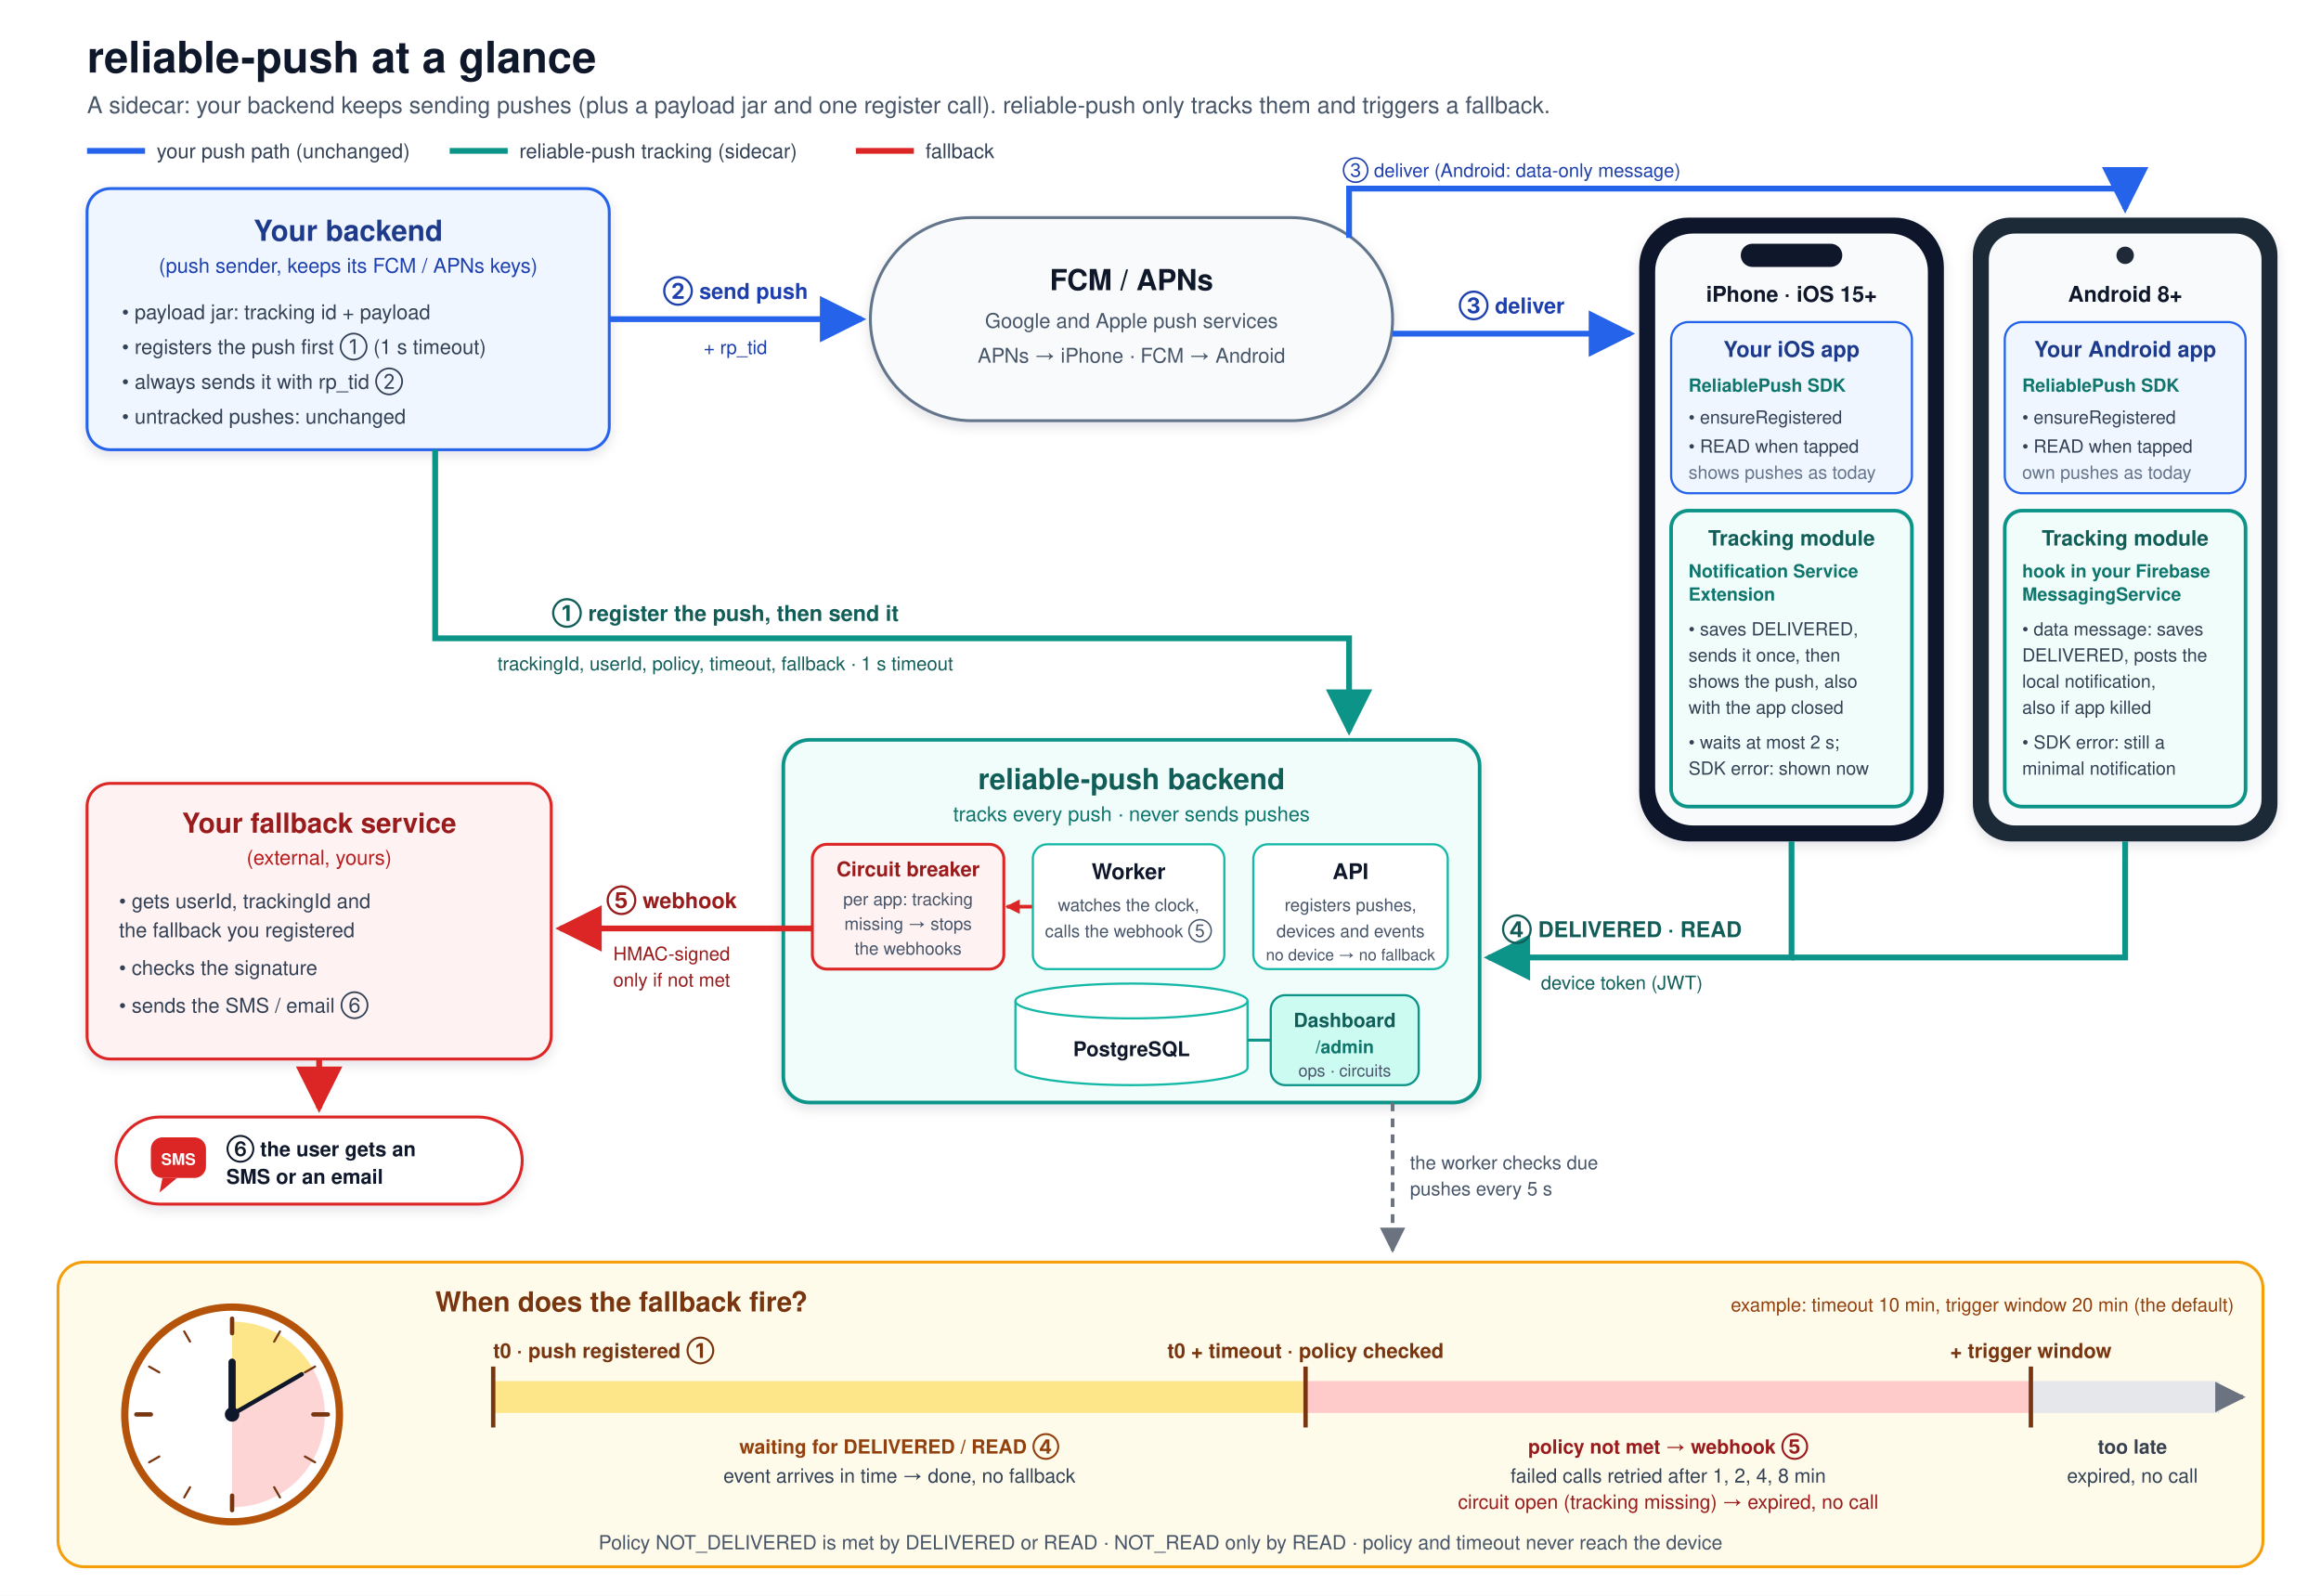
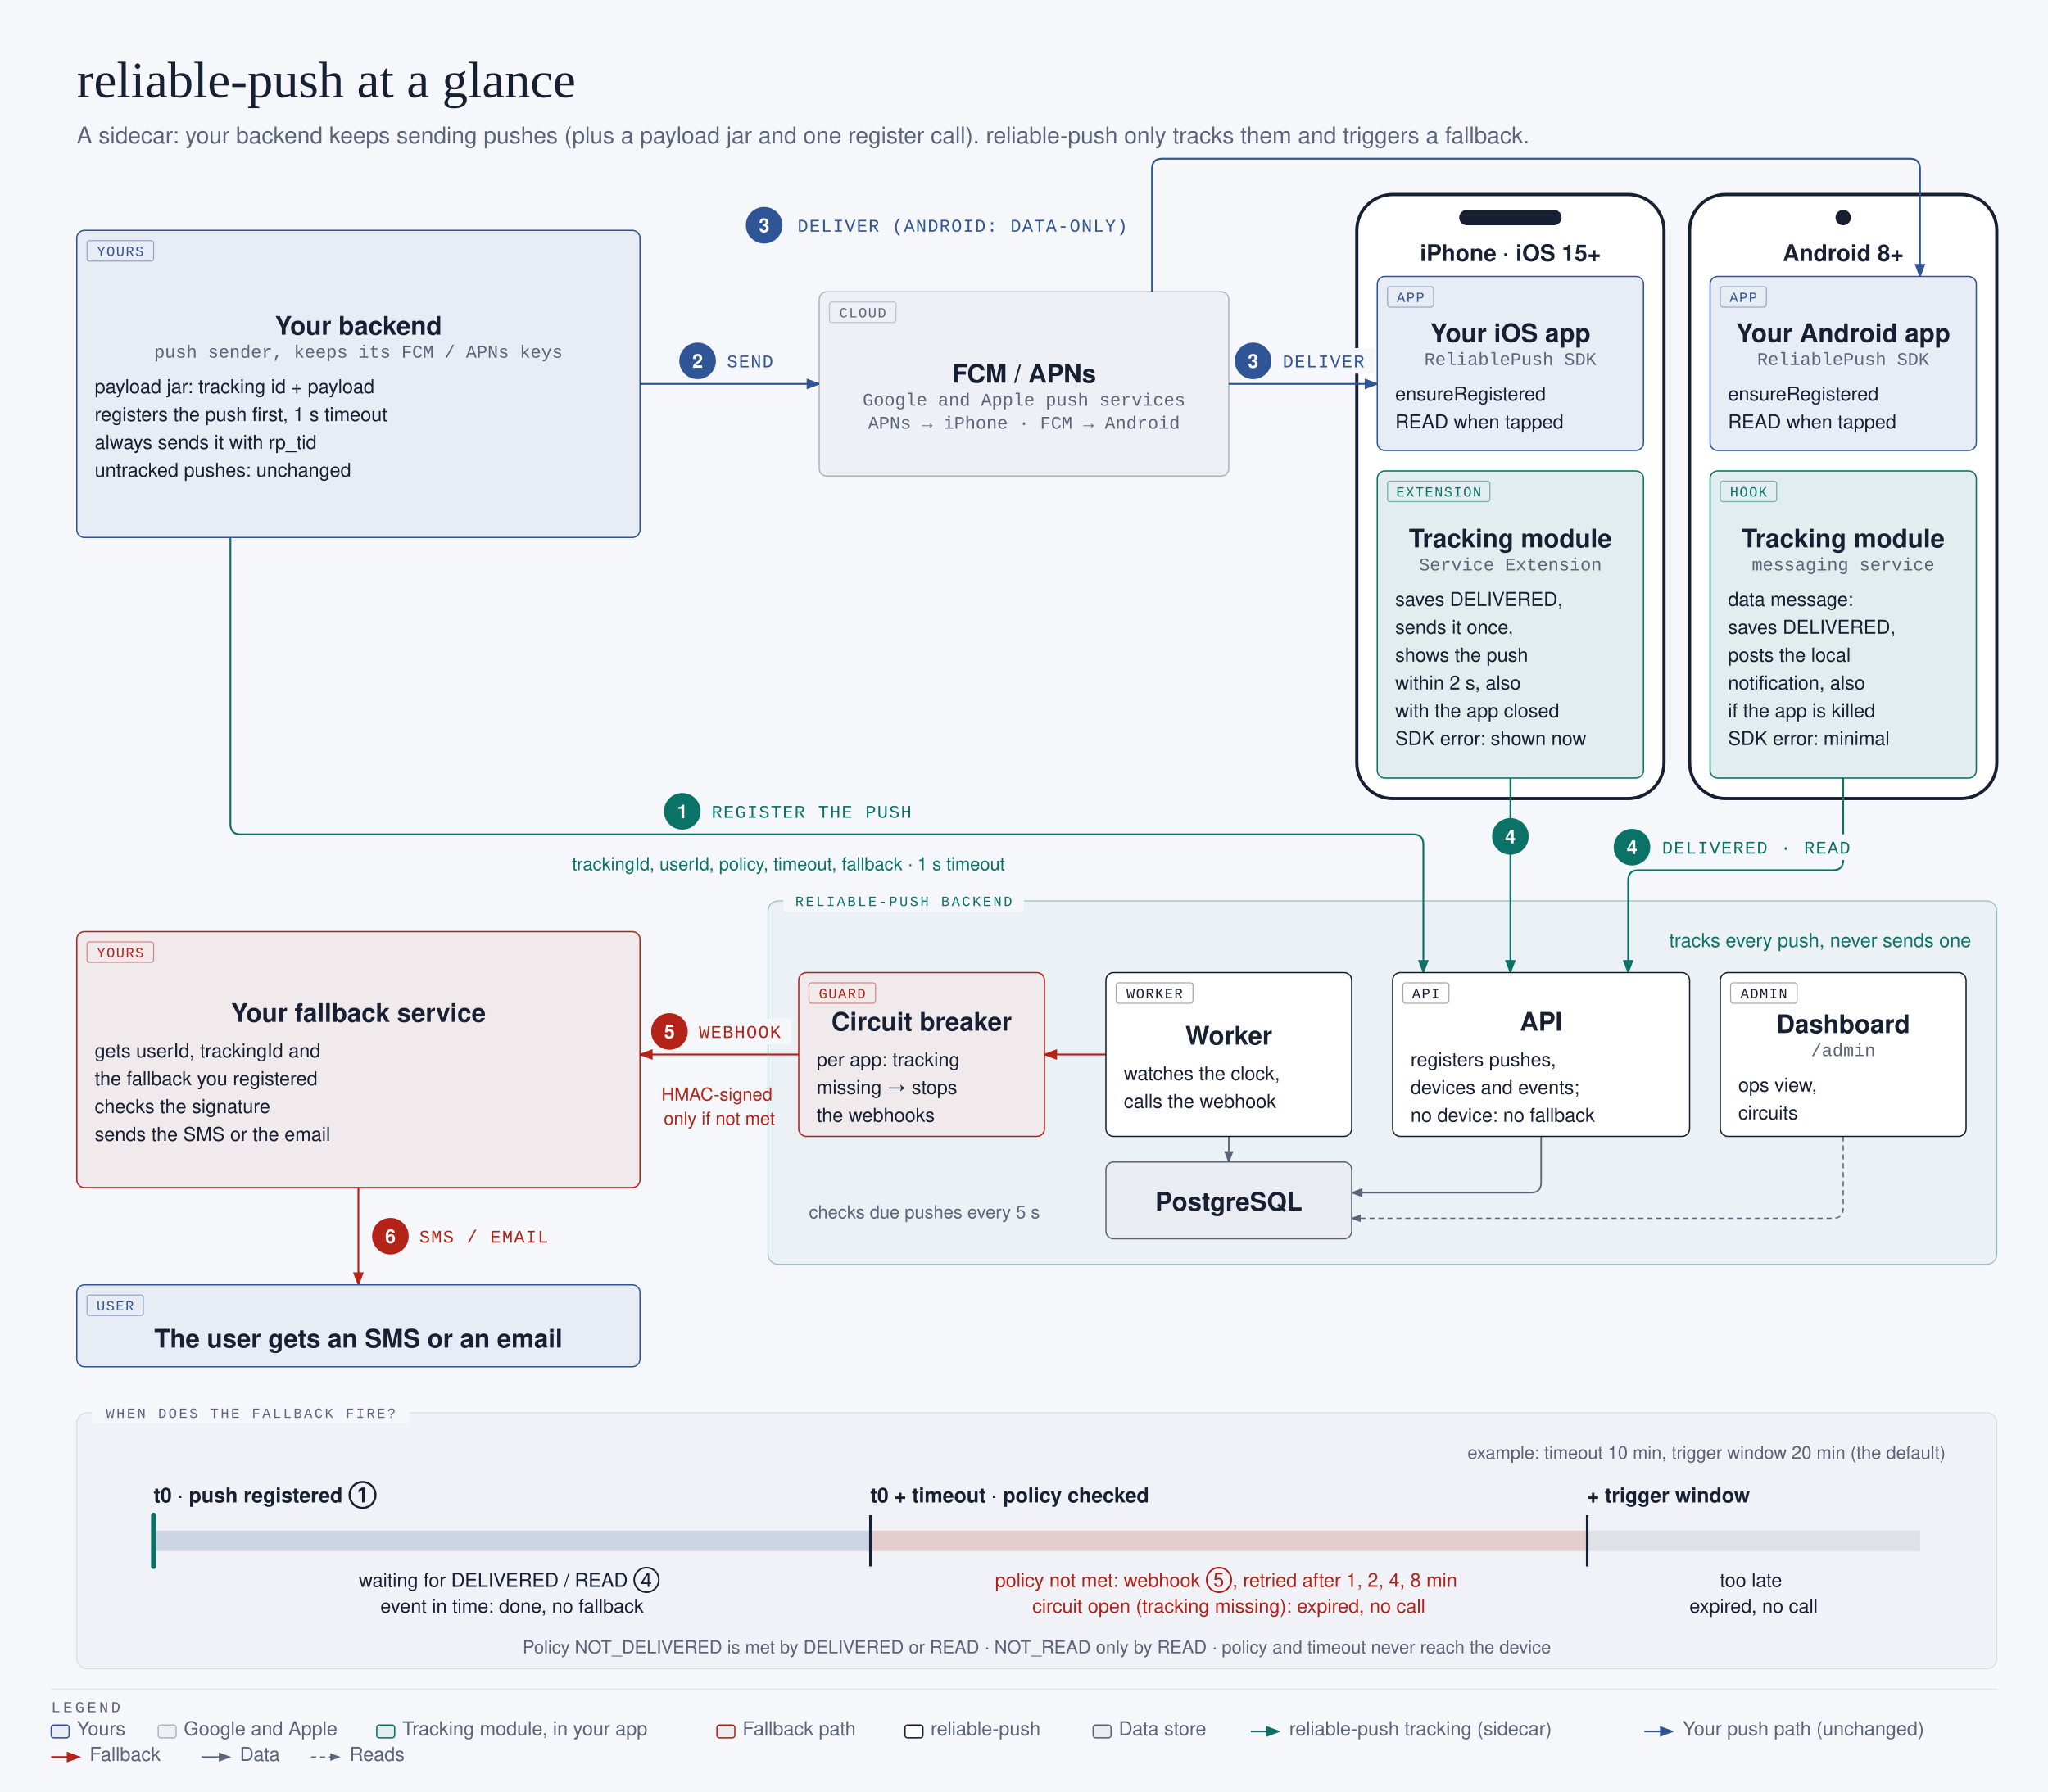
- <svg xmlns="http://www.w3.org/2000/svg" viewBox="0 0 1600 1100" width="1600" height="1100" font-family="-apple-system, 'Segoe UI', Helvetica, Arial, sans-serif" role="img" aria-labelledby="title desc">
+ <svg xmlns="http://www.w3.org/2000/svg" viewBox="0 0 1600 1400" width="1600" height="1400" role="img" aria-labelledby="glance-title glance-desc" class="glance">
  <defs>
-     <marker id="m-main" viewBox="0 0 10 10" refX="9" refY="5" markerWidth="8" markerHeight="8" orient="auto-start-reverse">
-       <path d="M0,0 L10,5 L0,10 z" fill="#2563eb" />
-     </marker>
-     <marker id="m-side" viewBox="0 0 10 10" refX="9" refY="5" markerWidth="8" markerHeight="8" orient="auto-start-reverse">
-       <path d="M0,0 L10,5 L0,10 z" fill="#0d9488" />
-     </marker>
-     <marker id="m-fall" viewBox="0 0 10 10" refX="9" refY="5" markerWidth="8" markerHeight="8" orient="auto-start-reverse">
-       <path d="M0,0 L10,5 L0,10 z" fill="#dc2626" />
-     </marker>
-     <marker id="m-fall-sm" viewBox="0 0 10 10" refX="9" refY="5" markerWidth="10" markerHeight="10" markerUnits="userSpaceOnUse" orient="auto">
-       <path d="M0,0 L10,5 L0,10 z" fill="#dc2626" />
-     </marker>
-     <marker id="m-muted" viewBox="0 0 10 10" refX="9" refY="5" markerWidth="7" markerHeight="7" orient="auto-start-reverse">
-       <path d="M0,0 L10,5 L0,10 z" fill="#6b7280" />
-     </marker>
-     <filter id="shadow" x="-10%" y="-10%" width="120%" height="130%">
-       <feDropShadow dx="0" dy="3" stdDeviation="4" flood-color="#0f172a" flood-opacity="0.12" />
-     </filter>
+     <marker id="glance-m-link" markerWidth="8" markerHeight="6" refX="7" refY="3" orient="auto">
+       <polygon points="0 0, 8 3, 0 6" fill="#2f5596" />
+     </marker>
+     <marker id="glance-m-accent" markerWidth="8" markerHeight="6" refX="7" refY="3" orient="auto">
+       <polygon points="0 0, 8 3, 0 6" fill="#0b7268" />
+     </marker>
+     <marker id="glance-m-alert" markerWidth="8" markerHeight="6" refX="7" refY="3" orient="auto">
+       <polygon points="0 0, 8 3, 0 6" fill="#b42318" />
+     </marker>
+     <marker id="glance-m-muted" markerWidth="8" markerHeight="6" refX="7" refY="3" orient="auto">
+       <polygon points="0 0, 8 3, 0 6" fill="#5b6478" />
+     </marker>
+     <marker id="glance-m-open" markerWidth="8" markerHeight="6" refX="7" refY="3" orient="auto">
+       <polyline points="0 0, 8 3, 0 6" fill="none" stroke="#5b6478" stroke-width="1.2" />
+     </marker>
  </defs>
-   <rect width="1600" height="1100" fill="#ffffff" />
-   <text x="60" y="50" font-size="30" font-weight="700" fill="#0f172a">reliable-push at a glance</text>
-   <text x="60" y="78" font-size="16" fill="#475569">A sidecar: your backend keeps sending pushes (plus a payload jar and one register call). reliable-push only tracks them and triggers a fallback.</text>
-   <g font-size="14" fill="#334155">
-     <line x1="60" y1="104" x2="100" y2="104" stroke="#2563eb" stroke-width="4" />
-     <text x="108" y="109">your push path (unchanged)</text>
-     <line x1="310" y1="104" x2="350" y2="104" stroke="#0d9488" stroke-width="4" />
-     <text x="358" y="109">reliable-push tracking (sidecar)</text>
-     <line x1="590" y1="104" x2="630" y2="104" stroke="#dc2626" stroke-width="4" />
-     <text x="638" y="109">fallback</text>
-   </g>
-   <g filter="url(#shadow)">
-     <rect x="60" y="130" width="360" height="180" rx="16" fill="#eff6ff" stroke="#2563eb" stroke-width="2" />
-   </g>
-   <text x="240" y="166" font-size="20" font-weight="700" fill="#1e3a8a" text-anchor="middle">Your backend</text>
-   <text x="240" y="188" font-size="14" fill="#1e40af" text-anchor="middle">(push sender, keeps its FCM / APNs keys)</text>
-   <g font-size="14" fill="#334155">
-     <text x="84" y="220">• payload jar: tracking id + payload</text>
-     <text x="84" y="244">• registers the push first ① (1 s timeout)</text>
-     <text x="84" y="268">• always sends it with rp_tid ②</text>
-     <text x="84" y="292">• untracked pushes: unchanged</text>
-   </g>
-   <g filter="url(#shadow)">
-     <rect x="600" y="150" width="360" height="140" rx="70" fill="#f8fafc" stroke="#64748b" stroke-width="2" />
-   </g>
-   <text x="780" y="200" font-size="20" font-weight="700" fill="#0f172a" text-anchor="middle">FCM / APNs</text>
-   <text x="780" y="226" font-size="14" fill="#475569" text-anchor="middle">Google and Apple push services</text>
-   <text x="780" y="250" font-size="14" fill="#475569" text-anchor="middle">APNs → iPhone · FCM → Android</text>
-   <line x1="420" y1="220" x2="594" y2="220" stroke="#2563eb" stroke-width="4" marker-end="url(#m-main)" />
-   <text x="507" y="206" font-size="15" font-weight="700" fill="#1e40af" text-anchor="middle">② send push</text>
-   <text x="507" y="244" font-size="13" fill="#1e40af" text-anchor="middle">+ rp_tid</text>
-   <line x1="960" y1="230" x2="1124" y2="230" stroke="#2563eb" stroke-width="4" marker-end="url(#m-main)" />
-   <path d="M930,164 L930,130 L1465,130 L1465,144" fill="none" stroke="#2563eb" stroke-width="4" marker-end="url(#m-main)" />
-   <text x="1042" y="216" font-size="15" font-weight="700" fill="#1e40af" text-anchor="middle">③ deliver</text>
-   <text x="1042" y="122" font-size="13" fill="#1e40af" text-anchor="middle">③ deliver (Android: data-only message)</text>
-   <g filter="url(#shadow)">
-     <rect x="1130" y="150" width="210" height="430" rx="34" fill="#0f172a" />
-   </g>
-   <rect x="1141" y="161" width="188" height="408" rx="26" fill="#f8fafc" />
-   <rect x="1200" y="168" width="70" height="16" rx="8" fill="#0f172a" />
-   <text x="1235" y="208" font-size="15" font-weight="700" fill="#0f172a" text-anchor="middle">iPhone · iOS 15+</text>
-   <rect x="1152" y="222" width="166" height="118" rx="12" fill="#eff6ff" stroke="#2563eb" stroke-width="1.5" />
-   <text x="1235" y="246" font-size="15" font-weight="700" fill="#1e3a8a" text-anchor="middle">Your iOS app</text>
-   <g font-size="12.5" fill="#334155">
-     <text x="1164" y="270" font-weight="600" fill="#0f766e">ReliablePush SDK</text>
-     <text x="1164" y="292">• ensureRegistered</text>
-     <text x="1164" y="312">• READ when tapped</text>
-     <text x="1164" y="330" fill="#64748b">shows pushes as today</text>
-   </g>
-   <rect x="1152" y="352" width="166" height="204" rx="12" fill="#f0fdfa" stroke="#0d9488" stroke-width="2.5" />
-   <text x="1235" y="376" font-size="14.5" font-weight="700" fill="#115e59" text-anchor="middle">Tracking module</text>
-   <g font-size="12.5" fill="#334155">
-     <text x="1164" y="398" fill="#0f766e" font-weight="600">Notification Service</text>
-     <text x="1164" y="414" fill="#0f766e" font-weight="600">Extension</text>
-     <text x="1164" y="438">• saves DELIVERED,</text>
-     <text x="1164" y="456">  sends it once, then</text>
-     <text x="1164" y="474">  shows the push, also</text>
-     <text x="1164" y="492">  with the app closed</text>
-     <text x="1164" y="516">• waits at most 2 s;</text>
-     <text x="1164" y="534">  SDK error: shown now</text>
-   </g>
-   <g filter="url(#shadow)">
-     <rect x="1360" y="150" width="210" height="430" rx="26" fill="#1f2937" />
-   </g>
-   <rect x="1371" y="161" width="188" height="408" rx="18" fill="#f8fafc" />
-   <circle cx="1465" cy="176" r="6" fill="#1f2937" />
-   <text x="1465" y="208" font-size="15" font-weight="700" fill="#0f172a" text-anchor="middle">Android 8+</text>
-   <rect x="1382" y="222" width="166" height="118" rx="12" fill="#eff6ff" stroke="#2563eb" stroke-width="1.5" />
-   <text x="1465" y="246" font-size="15" font-weight="700" fill="#1e3a8a" text-anchor="middle">Your Android app</text>
-   <g font-size="12.5" fill="#334155">
-     <text x="1394" y="270" font-weight="600" fill="#0f766e">ReliablePush SDK</text>
-     <text x="1394" y="292">• ensureRegistered</text>
-     <text x="1394" y="312">• READ when tapped</text>
-     <text x="1394" y="330" fill="#64748b">own pushes as today</text>
-   </g>
-   <rect x="1382" y="352" width="166" height="204" rx="12" fill="#f0fdfa" stroke="#0d9488" stroke-width="2.5" />
-   <text x="1465" y="376" font-size="14.5" font-weight="700" fill="#115e59" text-anchor="middle">Tracking module</text>
-   <g font-size="12.5" fill="#334155">
-     <text x="1394" y="398" fill="#0f766e" font-weight="600">hook in your Firebase</text>
-     <text x="1394" y="414" fill="#0f766e" font-weight="600">MessagingService</text>
-     <text x="1394" y="438">• data message: saves</text>
-     <text x="1394" y="456">  DELIVERED, posts the</text>
-     <text x="1394" y="474">  local notification,</text>
-     <text x="1394" y="492">  also if app killed</text>
-     <text x="1394" y="516">• SDK error: still a</text>
-     <text x="1394" y="534">  minimal notification</text>
-   </g>
-   <path d="M1465,580 L1465,660 L1235,660" fill="none" stroke="#0d9488" stroke-width="4" />
-   <path d="M1235,580 L1235,660 L1026,660" fill="none" stroke="#0d9488" stroke-width="4" marker-end="url(#m-side)" />
-   <text x="1118" y="646" font-size="15" font-weight="700" fill="#115e59" text-anchor="middle">④ DELIVERED · READ</text>
-   <text x="1118" y="682" font-size="13" fill="#115e59" text-anchor="middle">device token (JWT)</text>
-   <path d="M300,310 L300,440 L930,440 L930,504" fill="none" stroke="#0d9488" stroke-width="4" marker-end="url(#m-side)" />
-   <text x="500" y="428" font-size="15" font-weight="700" fill="#115e59" text-anchor="middle">① register the push, then send it</text>
-   <text x="500" y="462" font-size="13" fill="#115e59" text-anchor="middle">trackingId, userId, policy, timeout, fallback · 1 s timeout</text>
-   <g filter="url(#shadow)">
-     <rect x="540" y="510" width="480" height="250" rx="18" fill="#f0fdfa" stroke="#0d9488" stroke-width="2.5" />
-   </g>
-   <text x="780" y="544" font-size="20" font-weight="700" fill="#115e59" text-anchor="middle">reliable-push backend</text>
-   <text x="780" y="566" font-size="14" fill="#0f766e" text-anchor="middle">tracks every push · never sends pushes</text>
-   <rect x="560" y="582" width="132" height="86" rx="10" fill="#fef2f2" stroke="#dc2626" stroke-width="2" />
-   <text x="626" y="604" font-size="14" font-weight="700" fill="#991b1b" text-anchor="middle">Circuit breaker</text>
-   <text x="626" y="624" font-size="12" fill="#475569" text-anchor="middle">per app: tracking</text>
-   <text x="626" y="641" font-size="12" fill="#475569" text-anchor="middle">missing → stops</text>
-   <text x="626" y="658" font-size="12" fill="#475569" text-anchor="middle">the webhooks</text>
-   <line x1="712" y1="625" x2="694" y2="625" stroke="#dc2626" stroke-width="2.5" marker-end="url(#m-fall-sm)" />
-   <rect x="712" y="582" width="132" height="86" rx="10" fill="#ffffff" stroke="#14b8a6" stroke-width="1.5" />
-   <text x="778" y="606" font-size="15" font-weight="700" fill="#0f172a" text-anchor="middle">Worker</text>
-   <text x="778" y="628" font-size="12" fill="#475569" text-anchor="middle">watches the clock,</text>
-   <text x="778" y="646" font-size="12" fill="#475569" text-anchor="middle">calls the webhook ⑤</text>
-   <rect x="864" y="582" width="134" height="86" rx="10" fill="#ffffff" stroke="#14b8a6" stroke-width="1.5" />
-   <text x="931" y="606" font-size="15" font-weight="700" fill="#0f172a" text-anchor="middle">API</text>
-   <text x="931" y="628" font-size="12" fill="#475569" text-anchor="middle">registers pushes,</text>
-   <text x="931" y="646" font-size="12" fill="#475569" text-anchor="middle">devices and events</text>
-   <text x="931" y="662" font-size="11" fill="#475569" text-anchor="middle">no device → no fallback</text>
-   <g>
-     <path d="M700,690 L700,736 A80,12 0 0 0 860,736 L860,690" fill="#ffffff" stroke="#14b8a6" stroke-width="1.5" />
-     <ellipse cx="780" cy="690" rx="80" ry="12" fill="#ffffff" stroke="#14b8a6" stroke-width="1.5" />
-     <text x="780" y="728" font-size="14" font-weight="600" fill="#0f172a" text-anchor="middle">PostgreSQL</text>
-   </g>
-   <line x1="860" y1="717" x2="876" y2="717" stroke="#0d9488" stroke-width="2" />
-   <rect x="876" y="686" width="102" height="62" rx="10" fill="#ccfbf1" stroke="#0d9488" stroke-width="1.5" />
-   <text x="927" y="708" font-size="13.5" font-weight="700" fill="#115e59" text-anchor="middle">Dashboard</text>
-   <text x="927" y="726" font-size="12.5" font-weight="600" fill="#0f766e" text-anchor="middle">/admin</text>
-   <text x="927" y="742" font-size="11.5" fill="#475569" text-anchor="middle">ops · circuits</text>
-   <line x1="560" y1="640" x2="386" y2="640" stroke="#dc2626" stroke-width="4" marker-end="url(#m-fall)" />
-   <text x="463" y="626" font-size="15" font-weight="700" fill="#991b1b" text-anchor="middle">⑤ webhook</text>
-   <text x="463" y="662" font-size="13" fill="#991b1b" text-anchor="middle">HMAC-signed</text>
-   <text x="463" y="680" font-size="13" fill="#991b1b" text-anchor="middle">only if not met</text>
-   <g filter="url(#shadow)">
-     <rect x="60" y="540" width="320" height="190" rx="16" fill="#fef2f2" stroke="#dc2626" stroke-width="2" />
-   </g>
-   <text x="220" y="574" font-size="19" font-weight="700" fill="#991b1b" text-anchor="middle">Your fallback service</text>
-   <text x="220" y="596" font-size="14" fill="#b91c1c" text-anchor="middle">(external, yours)</text>
-   <g font-size="14" fill="#334155">
-     <text x="82" y="626">• gets userId, trackingId and</text>
-     <text x="82" y="646">  the fallback you registered</text>
-     <text x="82" y="672">• checks the signature</text>
-     <text x="82" y="698">• sends the SMS / email ⑥</text>
-   </g>
-   <line x1="220" y1="730" x2="220" y2="764" stroke="#dc2626" stroke-width="4" marker-end="url(#m-fall)" />
-   <g filter="url(#shadow)">
-     <rect x="80" y="770" width="280" height="60" rx="30" fill="#ffffff" stroke="#dc2626" stroke-width="2" />
-   </g>
-   <g transform="translate(104,784)">
-     <rect x="0" y="0" width="38" height="28" rx="8" fill="#dc2626" />
-     <path d="M8,28 L6,38 L18,28 z" fill="#dc2626" />
-     <text x="19" y="19" font-size="11" font-weight="700" fill="#ffffff" text-anchor="middle">SMS</text>
-   </g>
-   <text x="156" y="797" font-size="14" font-weight="600" fill="#0f172a">⑥ the user gets an</text>
-   <text x="156" y="816" font-size="14" font-weight="600" fill="#0f172a">SMS or an email</text>
-   <path d="M960,760 L960,862" fill="none" stroke="#6b7280" stroke-width="2.5" stroke-dasharray="6 5" marker-end="url(#m-muted)" />
-   <text x="972" y="806" font-size="13" fill="#475569">the worker checks due</text>
-   <text x="972" y="824" font-size="13" fill="#475569">pushes every 5 s</text>
-   <rect x="40" y="870" width="1520" height="210" rx="18" fill="#fffbeb" stroke="#f59e0b" stroke-width="2" />
-   <g transform="translate(160,975)">
-     <circle r="74" fill="#ffffff" stroke="#b45309" stroke-width="5" />
-     <path d="M0,0 L0,-64 A64,64 0 0 1 55.4,-32 z" fill="#fde68a" />
-     <path d="M0,0 L55.4,-32 A64,64 0 0 1 0,64 z" fill="#fecaca" opacity="0.8" />
-     <g stroke="#78350f" stroke-width="3" stroke-linecap="round">
-       <line x1="0" y1="-66" x2="0" y2="-56" />
-       <line x1="66" y1="0" x2="56" y2="0" />
-       <line x1="0" y1="66" x2="0" y2="56" />
-       <line x1="-66" y1="0" x2="-56" y2="0" />
-     </g>
-     <g stroke="#78350f" stroke-width="1.5" stroke-linecap="round">
-       <line x1="33" y1="-57.2" x2="29" y2="-50.2" />
-       <line x1="57.2" y1="-33" x2="50.2" y2="-29" />
-       <line x1="57.2" y1="33" x2="50.2" y2="29" />
-       <line x1="33" y1="57.2" x2="29" y2="50.2" />
-       <line x1="-33" y1="57.2" x2="-29" y2="50.2" />
-       <line x1="-57.2" y1="33" x2="-50.2" y2="29" />
-       <line x1="-57.2" y1="-33" x2="-50.2" y2="-29" />
-       <line x1="-33" y1="-57.2" x2="-29" y2="-50.2" />
-     </g>
-     <line x1="0" y1="0" x2="0" y2="-36" stroke="#0f172a" stroke-width="5" stroke-linecap="round" />
-     <line x1="0" y1="0" x2="48" y2="-27.7" stroke="#0f172a" stroke-width="3" stroke-linecap="round" />
-     <circle r="5" fill="#0f172a" />
-   </g>
-   <text x="300" y="904" font-size="19" font-weight="700" fill="#78350f">When does the fallback fire?</text>
-   <text x="1540" y="904" font-size="13" fill="#92400e" text-anchor="end">example: timeout 10 min, trigger window 20 min (the default)</text>
-   <rect x="340" y="952" width="560" height="22" fill="#fde68a" />
-   <rect x="900" y="952" width="500" height="22" fill="#fecaca" />
-   <rect x="1400" y="952" width="130" height="22" fill="#e5e7eb" />
-   <g stroke="#78350f" stroke-width="3">
-     <line x1="340" y1="942" x2="340" y2="984" />
-     <line x1="900" y1="942" x2="900" y2="984" />
-     <line x1="1400" y1="942" x2="1400" y2="984" />
-   </g>
-   <path d="M1530,963 L1546,963" stroke="#78350f" stroke-width="3" marker-end="url(#m-muted)" />
-   <g font-size="14" font-weight="700" fill="#78350f">
-     <text x="340" y="936">t0 · push registered ①</text>
-     <text x="900" y="936" text-anchor="middle">t0 + timeout · policy checked</text>
-     <text x="1400" y="936" text-anchor="middle">+ trigger window</text>
-   </g>
-   <g font-size="13.5" fill="#334155" text-anchor="middle">
-     <text x="620" y="1002" font-weight="700" fill="#92400e">waiting for DELIVERED / READ ④</text>
-     <text x="620" y="1022">event arrives in time → done, no fallback</text>
-     <text x="1150" y="1002" font-weight="700" fill="#991b1b">policy not met → webhook ⑤</text>
-     <text x="1150" y="1022">failed calls retried after 1, 2, 4, 8 min</text>
-     <text x="1470" y="1002" font-weight="700" fill="#374151">too late</text>
-     <text x="1470" y="1022">expired, no call</text>
-     <text x="1150" y="1040" fill="#991b1b">circuit open (tracking missing) → expired, no call</text>
-   </g>
-   <text x="800" y="1068" font-size="13.5" fill="#475569" text-anchor="middle">Policy NOT_DELIVERED is met by DELIVERED or READ · NOT_READ only by READ · policy and timeout never reach the device</text>
+   <style>.glance text{font-family:-apple-system, BlinkMacSystemFont, 'Segoe UI', Helvetica, Arial, sans-serif}.glance .nm{font-size:20px;font-weight:600;fill:#172033}.glance .sb{font-family:ui-monospace, SFMono-Regular, Menlo, Consolas, 'Liberation Mono', monospace;font-size:14px;fill:#5b6478}.glance .bd{font-size:15px;fill:#172033}.glance .tg{font-family:ui-monospace, SFMono-Regular, Menlo, Consolas, 'Liberation Mono', monospace;font-size:11px;letter-spacing:.08em}.glance .lb{font-family:ui-monospace, SFMono-Regular, Menlo, Consolas, 'Liberation Mono', monospace;font-size:14px;letter-spacing:.06em}.glance .zn{font-family:ui-monospace, SFMono-Regular, Menlo, Consolas, 'Liberation Mono', monospace;font-size:11px;letter-spacing:.14em;fill:rgba(23,32,51,0.55)}.glance .lg{font-size:15px;fill:#5b6478}.glance .lh{font-family:ui-monospace, SFMono-Regular, Menlo, Consolas, 'Liberation Mono', monospace;font-size:12px;letter-spacing:.18em;fill:#5b6478}.glance .ti{font-family:Georgia, 'Times New Roman', serif;font-size:40px;fill:#172033}.glance .wm{font-family:ui-monospace, SFMono-Regular, Menlo, Consolas, 'Liberation Mono', monospace;font-weight:600;fill:rgba(23,32,51,0.06)}.glance .cur{animation:glance-cur 14s linear infinite}@keyframes glance-cur{0%{transform:translateX(0)}57.1%{transform:translateX(560px)}71.4%{transform:translateX(640px)}100%{transform:translateX(640px)}}@media (prefers-reduced-motion: reduce){.glance .cur{display:none}}</style>
+   <rect width="100%" height="100%" fill="#f5f7fb" />
+   <text class="ti" x="60" y="76">reliable-push at a glance</text>
+   <text x="60" y="112" font-size="18" fill="#5b6478">A sidecar: your backend keeps sending pushes (plus a payload jar and one register call). reliable-push only tracks them and triggers a fallback.</text>
+   <rect x="1060" y="152" width="240" height="472" rx="28" fill="#ffffff" stroke="#172033" stroke-width="2.5" />
+   <rect x="1140" y="164" width="80" height="12" rx="6" fill="#172033" />
+   <text x="1180" y="204" font-size="18" font-weight="700" fill="#172033" text-anchor="middle">iPhone · iOS 15+</text>
+   <rect x="1320" y="152" width="240" height="472" rx="28" fill="#ffffff" stroke="#172033" stroke-width="2.5" />
+   <circle cx="1440" cy="170" r="6" fill="#172033" />
+   <text x="1440" y="204" font-size="18" font-weight="700" fill="#172033" text-anchor="middle">Android 8+</text>
+   <text x="1520" y="1140" font-size="14" fill="#5b6478" text-anchor="end">example: timeout 10 min, trigger window 20 min (the default)</text>
+   <rect x="120" y="1196" width="560" height="16" fill="rgba(47,85,150,0.18)" />
+   <rect x="680" y="1196" width="560" height="16" fill="rgba(180,35,24,0.18)" />
+   <rect x="1240" y="1196" width="260" height="16" fill="rgba(23,32,51,0.08)" />
+   <path d="M 120 1184 V 1224 M 680 1184 V 1224 M 1240 1184 V 1224" stroke="#172033" stroke-width="2" />
+   <text x="120" y="1174" font-size="16" font-weight="700" fill="#172033">t0 · push registered ①</text>
+   <text x="680" y="1174" font-size="16" font-weight="700" fill="#172033">t0 + timeout · policy checked</text>
+   <text x="1240" y="1174" font-size="16" font-weight="700" fill="#172033">+ trigger window</text>
+   <text x="400" y="1240" font-size="15" fill="#172033" text-anchor="middle">
+     <tspan x="400" dy="0">waiting for DELIVERED / READ ④</tspan>
+     <tspan x="400" dy="20.25">event in time: done, no fallback</tspan>
+   </text>
+   <text x="960" y="1240" font-size="15" fill="#b42318" text-anchor="middle">
+     <tspan x="960" dy="0">policy not met: webhook ⑤, retried after 1, 2, 4, 8 min</tspan>
+     <tspan x="960" dy="20.25">circuit open (tracking missing): expired, no call</tspan>
+   </text>
+   <text x="1370" y="1240" font-size="15" fill="#172033" text-anchor="middle">
+     <tspan x="1370" dy="0">too late</tspan>
+     <tspan x="1370" dy="20.25">expired, no call</tspan>
+   </text>
+   <text x="810" y="1292" font-size="14" fill="#5b6478" text-anchor="middle">Policy NOT_DELIVERED is met by DELIVERED or READ · NOT_READ only by READ · policy and timeout never reach the device</text>
+   <rect x="600" y="704" width="960" height="284" rx="8" fill="rgba(11,114,104,0.04)" stroke="rgba(11,114,104,0.4)" stroke-width="0.8" />
+   <rect x="60" y="1104" width="1500" height="200" rx="8" fill="rgba(23,32,51,0.02)" stroke="rgba(23,32,51,0.12)" stroke-width="0.8" />
+   <path d="M 180,420 L 180,644 Q 180,652 188,652 L 1104,652 Q 1112,652 1112,660 L 1112,760" fill="none" stroke="#0b7268" stroke-width="1.4" marker-end="url(#glance-m-accent)" />
+   <path class="tk tk1" d="M 180,420 L 180,644 Q 180,652 188,652 L 1104,652 Q 1112,652 1112,660 L 1112,760" pathLength="100" fill="none" stroke="#0b7268" stroke-width="4.48" stroke-linecap="round" stroke-dasharray="8 120" />
+   <path d="M 500,300 L 640,300" fill="none" stroke="#2f5596" stroke-width="1.4" marker-end="url(#glance-m-link)" />
+   <path class="tk tk2" d="M 500,300 L 640,300" pathLength="100" fill="none" stroke="#2f5596" stroke-width="4.48" stroke-linecap="round" stroke-dasharray="8 120" />
+   <path d="M 960,300 L 1076,300" fill="none" stroke="#2f5596" stroke-width="1.4" marker-end="url(#glance-m-link)" />
+   <path class="tk tk3" d="M 960,300 L 1076,300" pathLength="100" fill="none" stroke="#2f5596" stroke-width="4.48" stroke-linecap="round" stroke-dasharray="8 120" />
+   <path d="M 900,228 L 900,132 Q 900,124 908,124 L 1492,124 Q 1500,124 1500,132 L 1500,216" fill="none" stroke="#2f5596" stroke-width="1.4" marker-end="url(#glance-m-link)" />
+   <path class="tk tk3" d="M 900,228 L 900,132 Q 900,124 908,124 L 1492,124 Q 1500,124 1500,132 L 1500,216" pathLength="100" fill="none" stroke="#2f5596" stroke-width="4.48" stroke-linecap="round" stroke-dasharray="8 120" />
+   <path d="M 1180,608 L 1180,760" fill="none" stroke="#0b7268" stroke-width="1.4" marker-end="url(#glance-m-accent)" />
+   <path class="tk tk4" d="M 1180,608 L 1180,760" pathLength="100" fill="none" stroke="#0b7268" stroke-width="4.48" stroke-linecap="round" stroke-dasharray="8 120" />
+   <path d="M 1440,608 L 1440,672 Q 1440,680 1432,680 L 1280,680 Q 1272,680 1272,688 L 1272,760" fill="none" stroke="#0b7268" stroke-width="1.4" marker-end="url(#glance-m-accent)" />
+   <path class="tk tk4" d="M 1440,608 L 1440,672 Q 1440,680 1432,680 L 1280,680 Q 1272,680 1272,688 L 1272,760" pathLength="100" fill="none" stroke="#0b7268" stroke-width="4.48" stroke-linecap="round" stroke-dasharray="8 120" />
+   <path d="M 864,824 L 816,824" fill="none" stroke="#b42318" stroke-width="1.4" marker-end="url(#glance-m-alert)" />
+   <path class="tk tk5" d="M 864,824 L 816,824" pathLength="100" fill="none" stroke="#b42318" stroke-width="4.48" stroke-linecap="round" stroke-dasharray="8 120" />
+   <path d="M 624,824 L 500,824" fill="none" stroke="#b42318" stroke-width="1.4" marker-end="url(#glance-m-alert)" />
+   <path class="tk tk5" d="M 624,824 L 500,824" pathLength="100" fill="none" stroke="#b42318" stroke-width="4.48" stroke-linecap="round" stroke-dasharray="8 120" />
+   <path d="M 280,928 L 280,1004" fill="none" stroke="#b42318" stroke-width="1.4" marker-end="url(#glance-m-alert)" />
+   <path class="tk tk6" d="M 280,928 L 280,1004" pathLength="100" fill="none" stroke="#b42318" stroke-width="4.48" stroke-linecap="round" stroke-dasharray="8 120" />
+   <path d="M 960,888 L 960,908" fill="none" stroke="#5b6478" stroke-width="1.2" marker-end="url(#glance-m-muted)" />
+   <path d="M 1204,888 L 1204,924 Q 1204,932 1196,932 L 1056,932" fill="none" stroke="#5b6478" stroke-width="1.2" marker-end="url(#glance-m-muted)" />
+   <path d="M 1440,888 L 1440,944 Q 1440,952 1432,952 L 1056,952" fill="none" stroke="#5b6478" stroke-width="1.0" stroke-dasharray="4,3" marker-end="url(#glance-m-muted)" />
+   <rect x="612" y="695.5" width="188" height="17" rx="2" fill="#f5f7fb" />
+   <text class="zn" x="706" y="707.96" text-anchor="middle" style="fill:#0b7268">RELIABLE-PUSH BACKEND</text>
+   <rect x="72" y="1095.5" width="248" height="17" rx="2" fill="#f5f7fb" />
+   <text class="zn" x="196" y="1107.96" text-anchor="middle" style="fill:#5d6680">WHEN DOES THE FALLBACK FIRE?</text>
+   <rect x="516.04" y="624" width="204" height="20" rx="2" fill="#f5f7fb" />
+   <g class="bg bg1">
+     <circle cx="533.04" cy="634" r="14.3" fill="#0b7268" />
+     <text x="533.04" y="639.4" font-size="15" font-weight="700" fill="#ffffff" text-anchor="middle">1</text>
+   </g>
+   <text class="lb" x="634.04" y="639.04" fill="#0b7268" text-anchor="middle">REGISTER THE PUSH</text>
+   <rect x="528" y="272" width="84" height="20" rx="2" fill="#f5f7fb" />
+   <g class="bg bg2">
+     <circle cx="545" cy="282" r="14.3" fill="#2f5596" />
+     <text x="545" y="287.4" font-size="15" font-weight="700" fill="#ffffff" text-anchor="middle">2</text>
+   </g>
+   <text class="lb" x="586" y="287.04" fill="#2f5596" text-anchor="middle">SEND</text>
+   <rect x="962" y="272" width="112" height="20" rx="2" fill="#f5f7fb" />
+   <g class="bg bg3">
+     <circle cx="979" cy="282" r="14.3" fill="#2f5596" />
+     <text x="979" y="287.4" font-size="15" font-weight="700" fill="#ffffff" text-anchor="middle">3</text>
+   </g>
+   <text class="lb" x="1034" y="287.04" fill="#2f5596" text-anchor="middle">DELIVER</text>
+   <rect x="580" y="166" width="312" height="20" rx="2" fill="#f5f7fb" />
+   <g class="bg bg3">
+     <circle cx="597" cy="176" r="14.3" fill="#2f5596" />
+     <text x="597" y="181.4" font-size="15" font-weight="700" fill="#ffffff" text-anchor="middle">3</text>
+   </g>
+   <text class="lb" x="752" y="181.04" fill="#2f5596" text-anchor="middle">DELIVER (ANDROID: DATA-ONLY)</text>
+   <g class="bg bg4">
+     <circle cx="1180" cy="653.6" r="14.3" fill="#0b7268" />
+     <text x="1180" y="659" font-size="15" font-weight="700" fill="#ffffff" text-anchor="middle">4</text>
+   </g>
+   <rect x="1258" y="652" width="196" height="20" rx="2" fill="#f5f7fb" />
+   <g class="bg bg4">
+     <circle cx="1275" cy="662" r="14.3" fill="#0b7268" />
+     <text x="1275" y="667.4" font-size="15" font-weight="700" fill="#ffffff" text-anchor="middle">4</text>
+   </g>
+   <text class="lb" x="1372" y="667.04" fill="#0b7268" text-anchor="middle">DELIVERED · READ</text>
+   <rect x="506" y="796" width="112" height="20" rx="2" fill="#f5f7fb" />
+   <g class="bg bg5">
+     <circle cx="523" cy="806" r="14.3" fill="#b42318" />
+     <text x="523" y="811.4" font-size="15" font-weight="700" fill="#ffffff" text-anchor="middle">5</text>
+   </g>
+   <text class="lb" x="578" y="811.04" fill="#b42318" text-anchor="middle">WEBHOOK</text>
+   <rect x="288" y="956" width="148" height="20" rx="2" fill="#f5f7fb" />
+   <g class="bg bg6">
+     <circle cx="305" cy="966" r="14.3" fill="#b42318" />
+     <text x="305" y="971.4" font-size="15" font-weight="700" fill="#ffffff" text-anchor="middle">6</text>
+   </g>
+   <text class="lb" x="378" y="971.04" fill="#b42318" text-anchor="middle">SMS / EMAIL</text>
+   <rect x="60" y="180" width="440" height="240" rx="6" fill="#f5f7fb" />
+   <rect x="60" y="180" width="440" height="240" rx="6" fill="rgba(47,85,150,0.07)" stroke="#2f5596" stroke-width="1" />
+   <rect x="68" y="188" width="52" height="16" rx="2" fill="none" stroke="rgba(47,85,150,0.45)" stroke-width="0.8" />
+   <text class="tg" x="94" y="200" fill="#2f5596" text-anchor="middle">YOURS</text>
+   <text class="nm" x="280" y="261.5" text-anchor="middle">Your backend</text>
+   <text class="sb" x="280" y="279.5" text-anchor="middle">push sender, keeps its FCM / APNs keys</text>
+   <text class="bd" x="74" y="307.25">payload jar: tracking id + payload</text>
+   <text class="bd" x="74" y="329">registers the push first, 1 s timeout</text>
+   <text class="bd" x="74" y="350.75">always sends it with rp_tid</text>
+   <text class="bd" x="74" y="372.5">untracked pushes: unchanged</text>
+   <rect x="640" y="228" width="320" height="144" rx="6" fill="#f5f7fb" />
+   <rect x="640" y="228" width="320" height="144" rx="6" fill="rgba(23,32,51,0.03)" stroke="rgba(23,32,51,0.3)" stroke-width="1" />
+   <rect x="648" y="236" width="52" height="16" rx="2" fill="none" stroke="rgba(23,32,51,0.22)" stroke-width="0.8" />
+   <text class="tg" x="674" y="248" fill="#5d6680" text-anchor="middle">CLOUD</text>
+   <text class="nm" x="800" y="299" text-anchor="middle">FCM / APNs</text>
+   <text class="sb" x="800" y="317" text-anchor="middle">Google and Apple push services</text>
+   <text class="sb" x="800" y="335" text-anchor="middle">APNs → iPhone · FCM → Android</text>
+   <rect x="1076" y="216" width="208" height="136" rx="6" fill="#f5f7fb" />
+   <rect x="1076" y="216" width="208" height="136" rx="6" fill="rgba(47,85,150,0.07)" stroke="#2f5596" stroke-width="1" />
+   <rect x="1084" y="224" width="36" height="16" rx="2" fill="none" stroke="rgba(47,85,150,0.45)" stroke-width="0.8" />
+   <text class="tg" x="1102" y="236" fill="#2f5596" text-anchor="middle">APP</text>
+   <text class="nm" x="1180" y="267.25" text-anchor="middle">Your iOS app</text>
+   <text class="sb" x="1180" y="285.25" text-anchor="middle">ReliablePush SDK</text>
+   <text class="bd" x="1090" y="313">ensureRegistered</text>
+   <text class="bd" x="1090" y="334.75">READ when tapped</text>
+   <rect x="1076" y="368" width="208" height="240" rx="6" fill="#f5f7fb" />
+   <rect x="1076" y="368" width="208" height="240" rx="6" fill="rgba(11,114,104,0.08)" stroke="#0b7268" stroke-width="1" />
+   <rect x="1084" y="376" width="80" height="16" rx="2" fill="none" stroke="rgba(11,114,104,0.5)" stroke-width="0.8" />
+   <text class="tg" x="1124" y="388" fill="#0b7268" text-anchor="middle">EXTENSION</text>
+   <text class="nm" x="1180" y="427.75" text-anchor="middle">Tracking module</text>
+   <text class="sb" x="1180" y="445.75" text-anchor="middle">Service Extension</text>
+   <text class="bd" x="1090" y="473.5">saves DELIVERED,</text>
+   <text class="bd" x="1090" y="495.25">sends it once,</text>
+   <text class="bd" x="1090" y="517">shows the push</text>
+   <text class="bd" x="1090" y="538.75">within 2 s, also</text>
+   <text class="bd" x="1090" y="560.5">with the app closed</text>
+   <text class="bd" x="1090" y="582.25">SDK error: shown now</text>
+   <rect x="1336" y="216" width="208" height="136" rx="6" fill="#f5f7fb" />
+   <rect x="1336" y="216" width="208" height="136" rx="6" fill="rgba(47,85,150,0.07)" stroke="#2f5596" stroke-width="1" />
+   <rect x="1344" y="224" width="36" height="16" rx="2" fill="none" stroke="rgba(47,85,150,0.45)" stroke-width="0.8" />
+   <text class="tg" x="1362" y="236" fill="#2f5596" text-anchor="middle">APP</text>
+   <text class="nm" x="1440" y="267.25" text-anchor="middle">Your Android app</text>
+   <text class="sb" x="1440" y="285.25" text-anchor="middle">ReliablePush SDK</text>
+   <text class="bd" x="1350" y="313">ensureRegistered</text>
+   <text class="bd" x="1350" y="334.75">READ when tapped</text>
+   <rect x="1336" y="368" width="208" height="240" rx="6" fill="#f5f7fb" />
+   <rect x="1336" y="368" width="208" height="240" rx="6" fill="rgba(11,114,104,0.08)" stroke="#0b7268" stroke-width="1" />
+   <rect x="1344" y="376" width="44" height="16" rx="2" fill="none" stroke="rgba(11,114,104,0.5)" stroke-width="0.8" />
+   <text class="tg" x="1366" y="388" fill="#0b7268" text-anchor="middle">HOOK</text>
+   <text class="nm" x="1440" y="427.75" text-anchor="middle">Tracking module</text>
+   <text class="sb" x="1440" y="445.75" text-anchor="middle">messaging service</text>
+   <text class="bd" x="1350" y="473.5">data message:</text>
+   <text class="bd" x="1350" y="495.25">saves DELIVERED,</text>
+   <text class="bd" x="1350" y="517">posts the local</text>
+   <text class="bd" x="1350" y="538.75">notification, also</text>
+   <text class="bd" x="1350" y="560.5">if the app is killed</text>
+   <text class="bd" x="1350" y="582.25">SDK error: minimal</text>
+   <rect x="624" y="760" width="192" height="128" rx="6" fill="#f5f7fb" />
+   <rect x="624" y="760" width="192" height="128" rx="6" fill="rgba(180,35,24,0.06)" stroke="#b42318" stroke-width="1" />
+   <rect x="632" y="768" width="52" height="16" rx="2" fill="none" stroke="rgba(180,35,24,0.5)" stroke-width="0.8" />
+   <text class="tg" x="658" y="780" fill="#b42318" text-anchor="middle">GUARD</text>
+   <text class="nm" x="720" y="805.375" text-anchor="middle">Circuit breaker</text>
+   <text class="bd" x="638" y="833.125">per app: tracking</text>
+   <text class="bd" x="638" y="854.875">missing → stops</text>
+   <text class="bd" x="638" y="876.625">the webhooks</text>
+   <rect x="864" y="760" width="192" height="128" rx="6" fill="#f5f7fb" />
+   <rect x="864" y="760" width="192" height="128" rx="6" fill="#ffffff" stroke="#172033" stroke-width="1" />
+   <rect x="872" y="768" width="60" height="16" rx="2" fill="none" stroke="rgba(23,32,51,0.4)" stroke-width="0.8" />
+   <text class="tg" x="902" y="780" fill="#172033" text-anchor="middle">WORKER</text>
+   <text class="nm" x="960" y="816.25" text-anchor="middle">Worker</text>
+   <text class="bd" x="878" y="844">watches the clock,</text>
+   <text class="bd" x="878" y="865.75">calls the webhook</text>
+   <rect x="1088" y="760" width="232" height="128" rx="6" fill="#f5f7fb" />
+   <rect x="1088" y="760" width="232" height="128" rx="6" fill="#ffffff" stroke="#172033" stroke-width="1" />
+   <rect x="1096" y="768" width="36" height="16" rx="2" fill="none" stroke="rgba(23,32,51,0.4)" stroke-width="0.8" />
+   <text class="tg" x="1114" y="780" fill="#172033" text-anchor="middle">API</text>
+   <text class="nm" x="1204" y="805.375" text-anchor="middle">API</text>
+   <text class="bd" x="1102" y="833.125">registers pushes,</text>
+   <text class="bd" x="1102" y="854.875">devices and events;</text>
+   <text class="bd" x="1102" y="876.625">no device: no fallback</text>
+   <rect x="1344" y="760" width="192" height="128" rx="6" fill="#f5f7fb" />
+   <rect x="1344" y="760" width="192" height="128" rx="6" fill="#ffffff" stroke="#172033" stroke-width="1" />
+   <rect x="1352" y="768" width="52" height="16" rx="2" fill="none" stroke="rgba(23,32,51,0.4)" stroke-width="0.8" />
+   <text class="tg" x="1378" y="780" fill="#172033" text-anchor="middle">ADMIN</text>
+   <text class="nm" x="1440" y="807.25" text-anchor="middle">Dashboard</text>
+   <text class="sb" x="1440" y="825.25" text-anchor="middle">/admin</text>
+   <text class="bd" x="1358" y="853">ops view,</text>
+   <text class="bd" x="1358" y="874.75">circuits</text>
+   <rect x="864" y="908" width="192" height="60" rx="6" fill="#f5f7fb" />
+   <rect x="864" y="908" width="192" height="60" rx="6" fill="rgba(23,32,51,0.05)" stroke="#5b6478" stroke-width="1" />
+   <text class="nm" x="960" y="946" text-anchor="middle">PostgreSQL</text>
+   <rect x="60" y="728" width="440" height="200" rx="6" fill="#f5f7fb" />
+   <rect x="60" y="728" width="440" height="200" rx="6" fill="rgba(180,35,24,0.06)" stroke="#b42318" stroke-width="1" />
+   <rect x="68" y="736" width="52" height="16" rx="2" fill="none" stroke="rgba(180,35,24,0.5)" stroke-width="0.8" />
+   <text class="tg" x="94" y="748" fill="#b42318" text-anchor="middle">YOURS</text>
+   <text class="nm" x="280" y="798.5" text-anchor="middle">Your fallback service</text>
+   <text class="bd" x="74" y="826.25">gets userId, trackingId and</text>
+   <text class="bd" x="74" y="848">the fallback you registered</text>
+   <text class="bd" x="74" y="869.75">checks the signature</text>
+   <text class="bd" x="74" y="891.5">sends the SMS or the email</text>
+   <rect x="60" y="1004" width="440" height="64" rx="6" fill="#f5f7fb" />
+   <rect x="60" y="1004" width="440" height="64" rx="6" fill="rgba(47,85,150,0.07)" stroke="#2f5596" stroke-width="1" />
+   <rect x="68" y="1012" width="44" height="16" rx="2" fill="none" stroke="rgba(47,85,150,0.45)" stroke-width="0.8" />
+   <text class="tg" x="90" y="1024" fill="#2f5596" text-anchor="middle">USER</text>
+   <text class="nm" x="280" y="1053" text-anchor="middle">The user gets an SMS or an email</text>
+   <text x="616" y="680" font-size="14" fill="#0b7268" text-anchor="middle">trackingId, userId, policy, timeout, fallback · 1 s timeout</text>
+   <text x="562" y="860" font-size="14" fill="#b42318" text-anchor="middle">
+     <tspan x="562" dy="0">HMAC-signed</tspan>
+     <tspan x="562" dy="18.9">only if not met</tspan>
+   </text>
+   <text x="1540" y="740" font-size="15" fill="#0b7268" text-anchor="end">tracks every push, never sends one</text>
+   <text x="632" y="952" font-size="14" fill="#5b6478">checks due pushes every 5 s</text>
+   <path class="cur" d="M 120 1184 V 1224" stroke="#0b7268" stroke-width="4" stroke-linecap="round" />
+   <style>.glance .tk{opacity:0;animation:glance-tk 14s linear infinite}.glance .bg,.glance .cp{animation:glance-hl 14s linear infinite;transform-box:fill-box;transform-origin:center}@keyframes glance-tk{0%{stroke-dashoffset:8;opacity:0}1%{opacity:1}12.86%{stroke-dashoffset:-100;opacity:1}14.29%{opacity:0}100%{opacity:0;stroke-dashoffset:-100}}@keyframes glance-hl{0%{opacity:1;transform:scale(1.18)}12.86%{opacity:1;transform:scale(1.18)}14.29%{opacity:.45;transform:scale(1)}100%{opacity:.45;transform:scale(1)}}.glance .tk1,.glance .bg1,.glance .cp1{animation-delay:-14s}.glance .tk2,.glance .bg2,.glance .cp2{animation-delay:-12s}.glance .tk3,.glance .bg3,.glance .cp3{animation-delay:-10s}.glance .tk4,.glance .bg4,.glance .cp4{animation-delay:-8s}.glance .tk5,.glance .bg5,.glance .cp5{animation-delay:-6s}.glance .tk6,.glance .bg6,.glance .cp6{animation-delay:-4s}@media (prefers-reduced-motion: reduce){.glance .tk{display:none}.glance .bg,.glance .cp{animation:none}}</style>
+   <line x1="40" y1="1320" x2="1560" y2="1320" stroke="rgba(23,32,51,0.1)" stroke-width="0.8" />
+   <text class="lh" x="40" y="1338">LEGEND</text>
+   <rect x="40" y="1348" width="14" height="10" rx="2" fill="rgba(47,85,150,0.07)" stroke="#2f5596" />
+   <text class="lg" x="60" y="1356">Yours</text>
+   <rect x="123.6" y="1348" width="14" height="10" rx="2" fill="rgba(23,32,51,0.03)" stroke="rgba(23,32,51,0.3)" />
+   <text class="lg" x="143.6" y="1356">Google and Apple</text>
+   <rect x="294.32" y="1348" width="14" height="10" rx="2" fill="rgba(11,114,104,0.08)" stroke="#0b7268" />
+   <text class="lg" x="314.32" y="1356">Tracking module, in your app</text>
+   <rect x="560.08" y="1348" width="14" height="10" rx="2" fill="rgba(180,35,24,0.06)" stroke="#b42318" />
+   <text class="lg" x="580.08" y="1356">Fallback path</text>
+   <rect x="707.04" y="1348" width="14" height="10" rx="2" fill="#ffffff" stroke="#172033" />
+   <text class="lg" x="727.04" y="1356">reliable-push</text>
+   <rect x="854" y="1348" width="14" height="10" rx="2" fill="rgba(23,32,51,0.05)" stroke="#5b6478" />
+   <text class="lg" x="874" y="1356">Data store</text>
+   <line x1="977.2" y1="1353" x2="999.2" y2="1353" stroke="#0b7268" stroke-width="1.4" marker-end="url(#glance-m-accent)" />
+   <text class="lg" x="1007.2" y="1356">reliable-push tracking (sidecar)</text>
+   <line x1="1284.64" y1="1353" x2="1306.64" y2="1353" stroke="#2f5596" stroke-width="1.4" marker-end="url(#glance-m-link)" />
+   <text class="lg" x="1314.64" y="1356">Your push path (unchanged)</text>
+   <line x1="40" y1="1373" x2="62" y2="1373" stroke="#b42318" stroke-width="1.4" marker-end="url(#glance-m-alert)" />
+   <text class="lg" x="70" y="1376">Fallback</text>
+   <line x1="157.36" y1="1373" x2="179.36" y2="1373" stroke="#5b6478" stroke-width="1.2" marker-end="url(#glance-m-muted)" />
+   <text class="lg" x="187.36" y="1376">Data</text>
+   <line x1="243.04" y1="1373" x2="265.04" y2="1373" stroke="#5b6478" stroke-width="1.0" stroke-dasharray="4,3" marker-end="url(#glance-m-muted)" />
+   <text class="lg" x="273.04" y="1376">Reads</text>
</svg>
